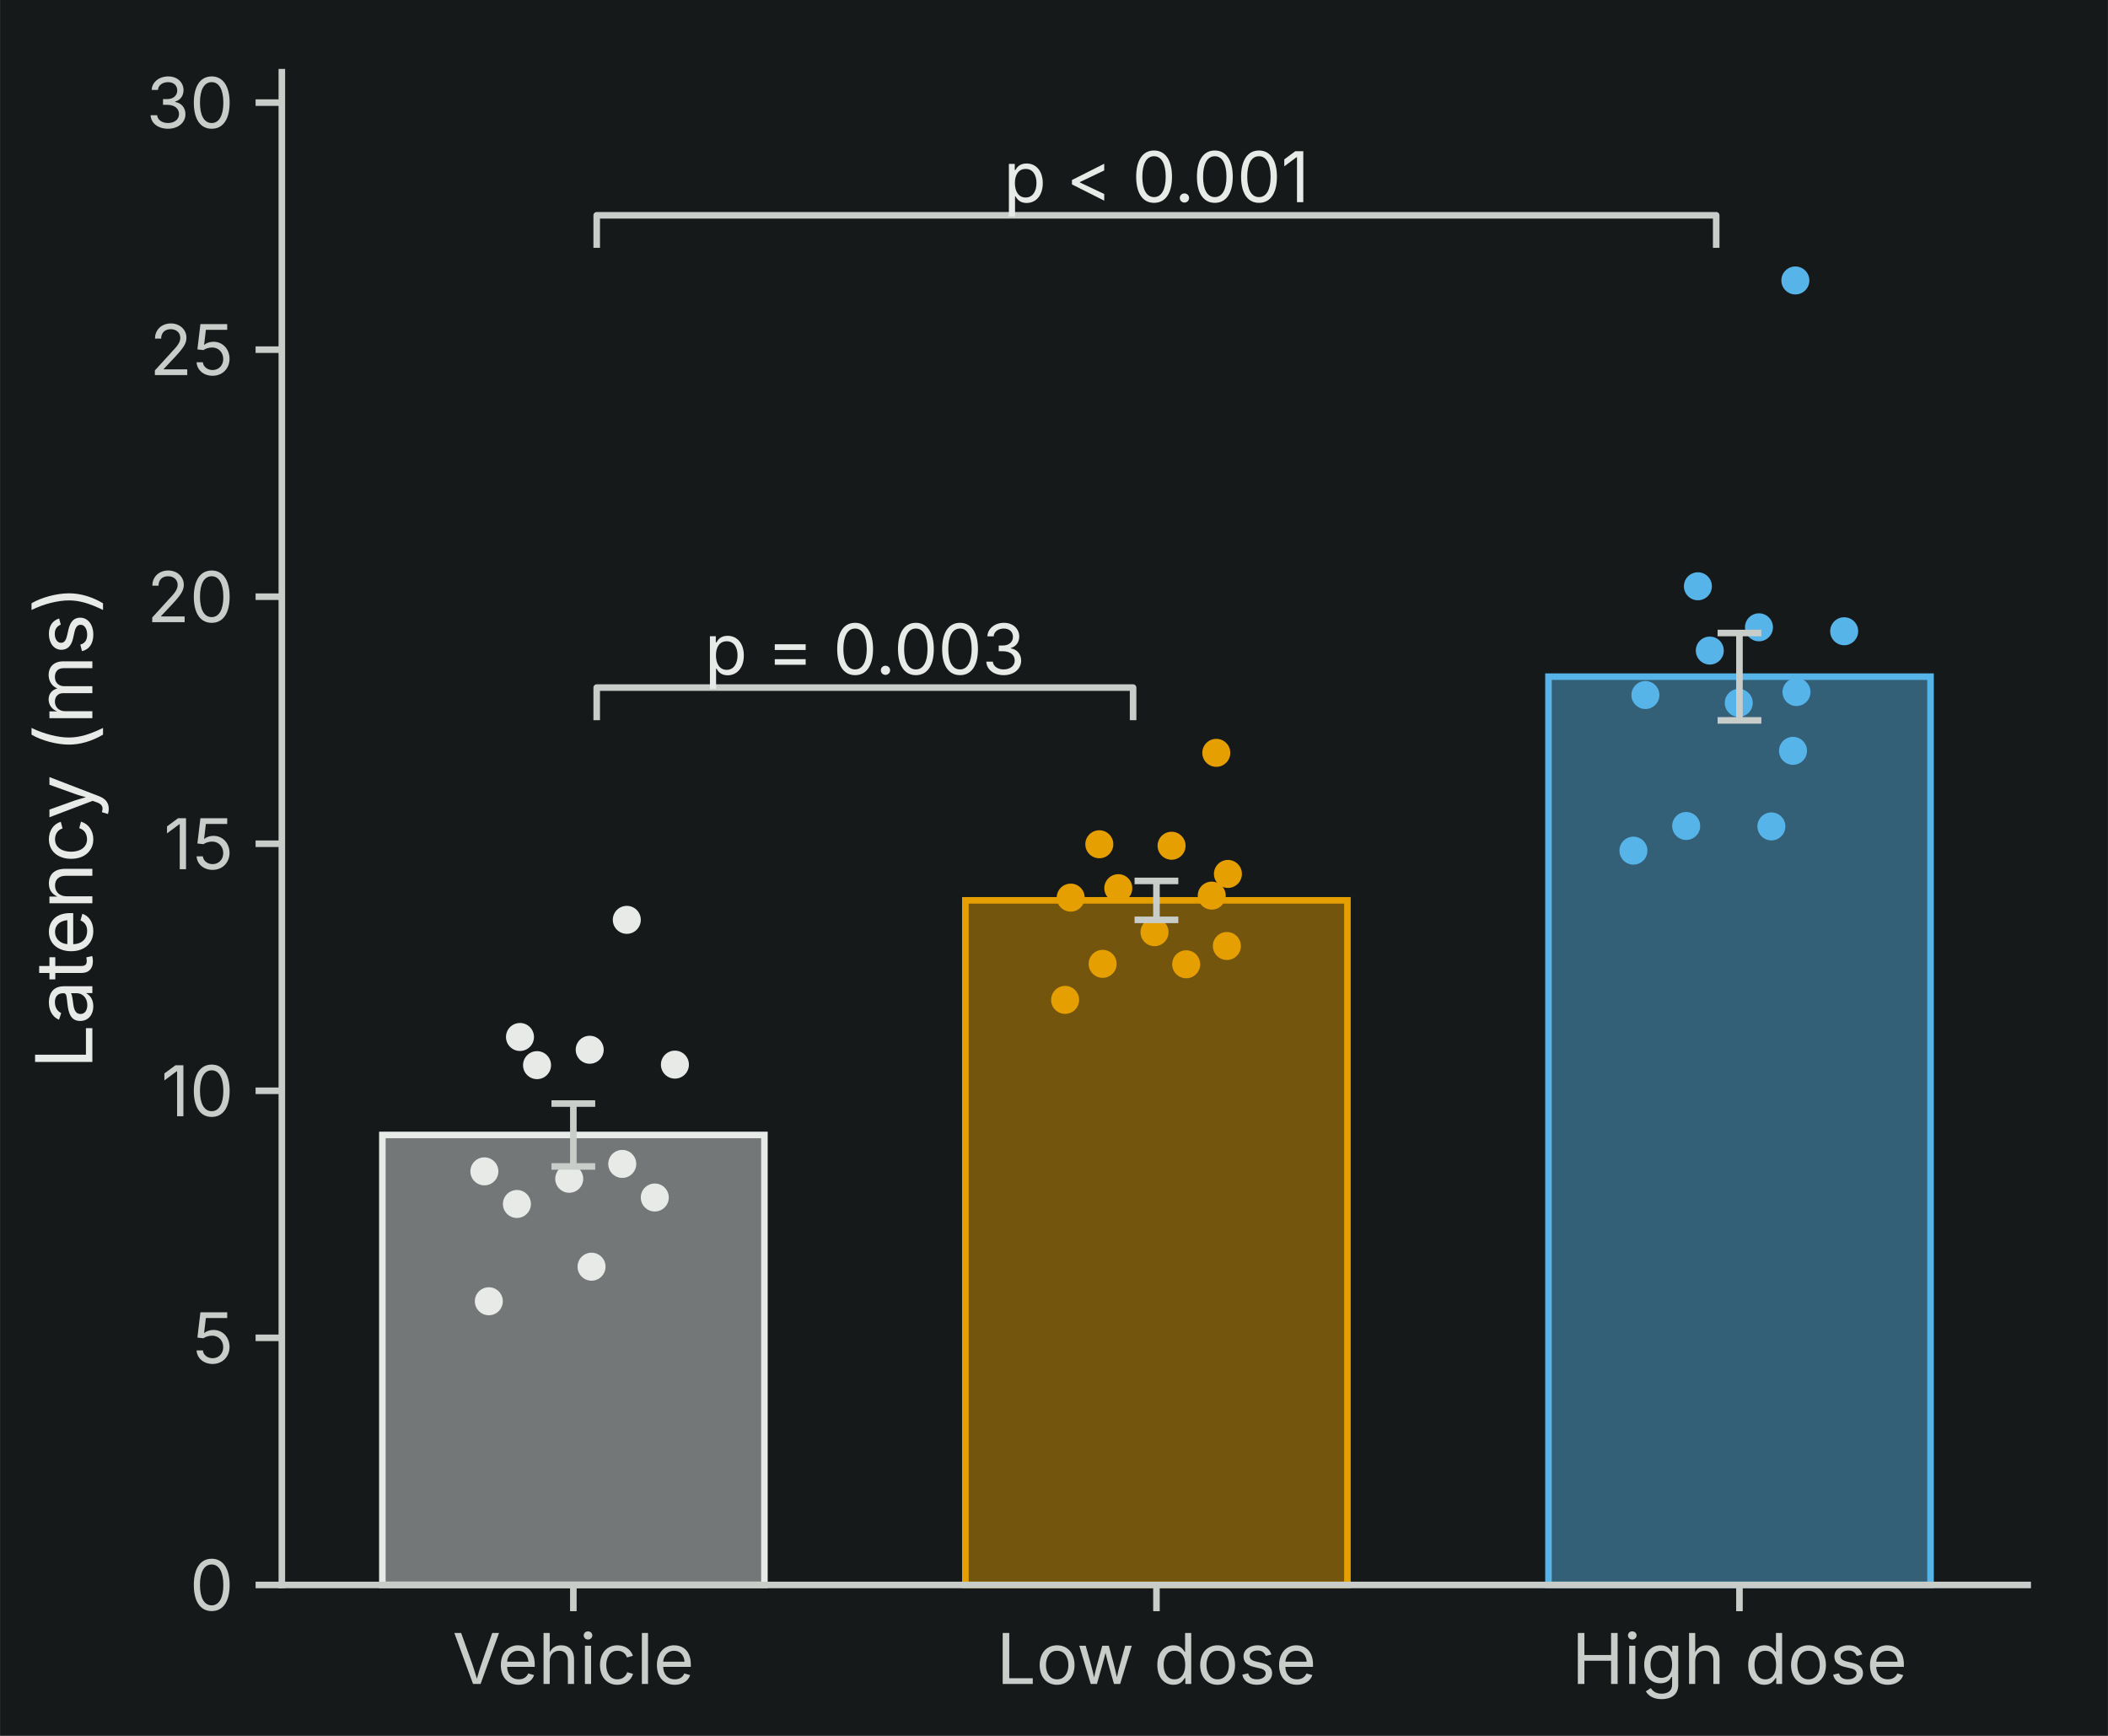
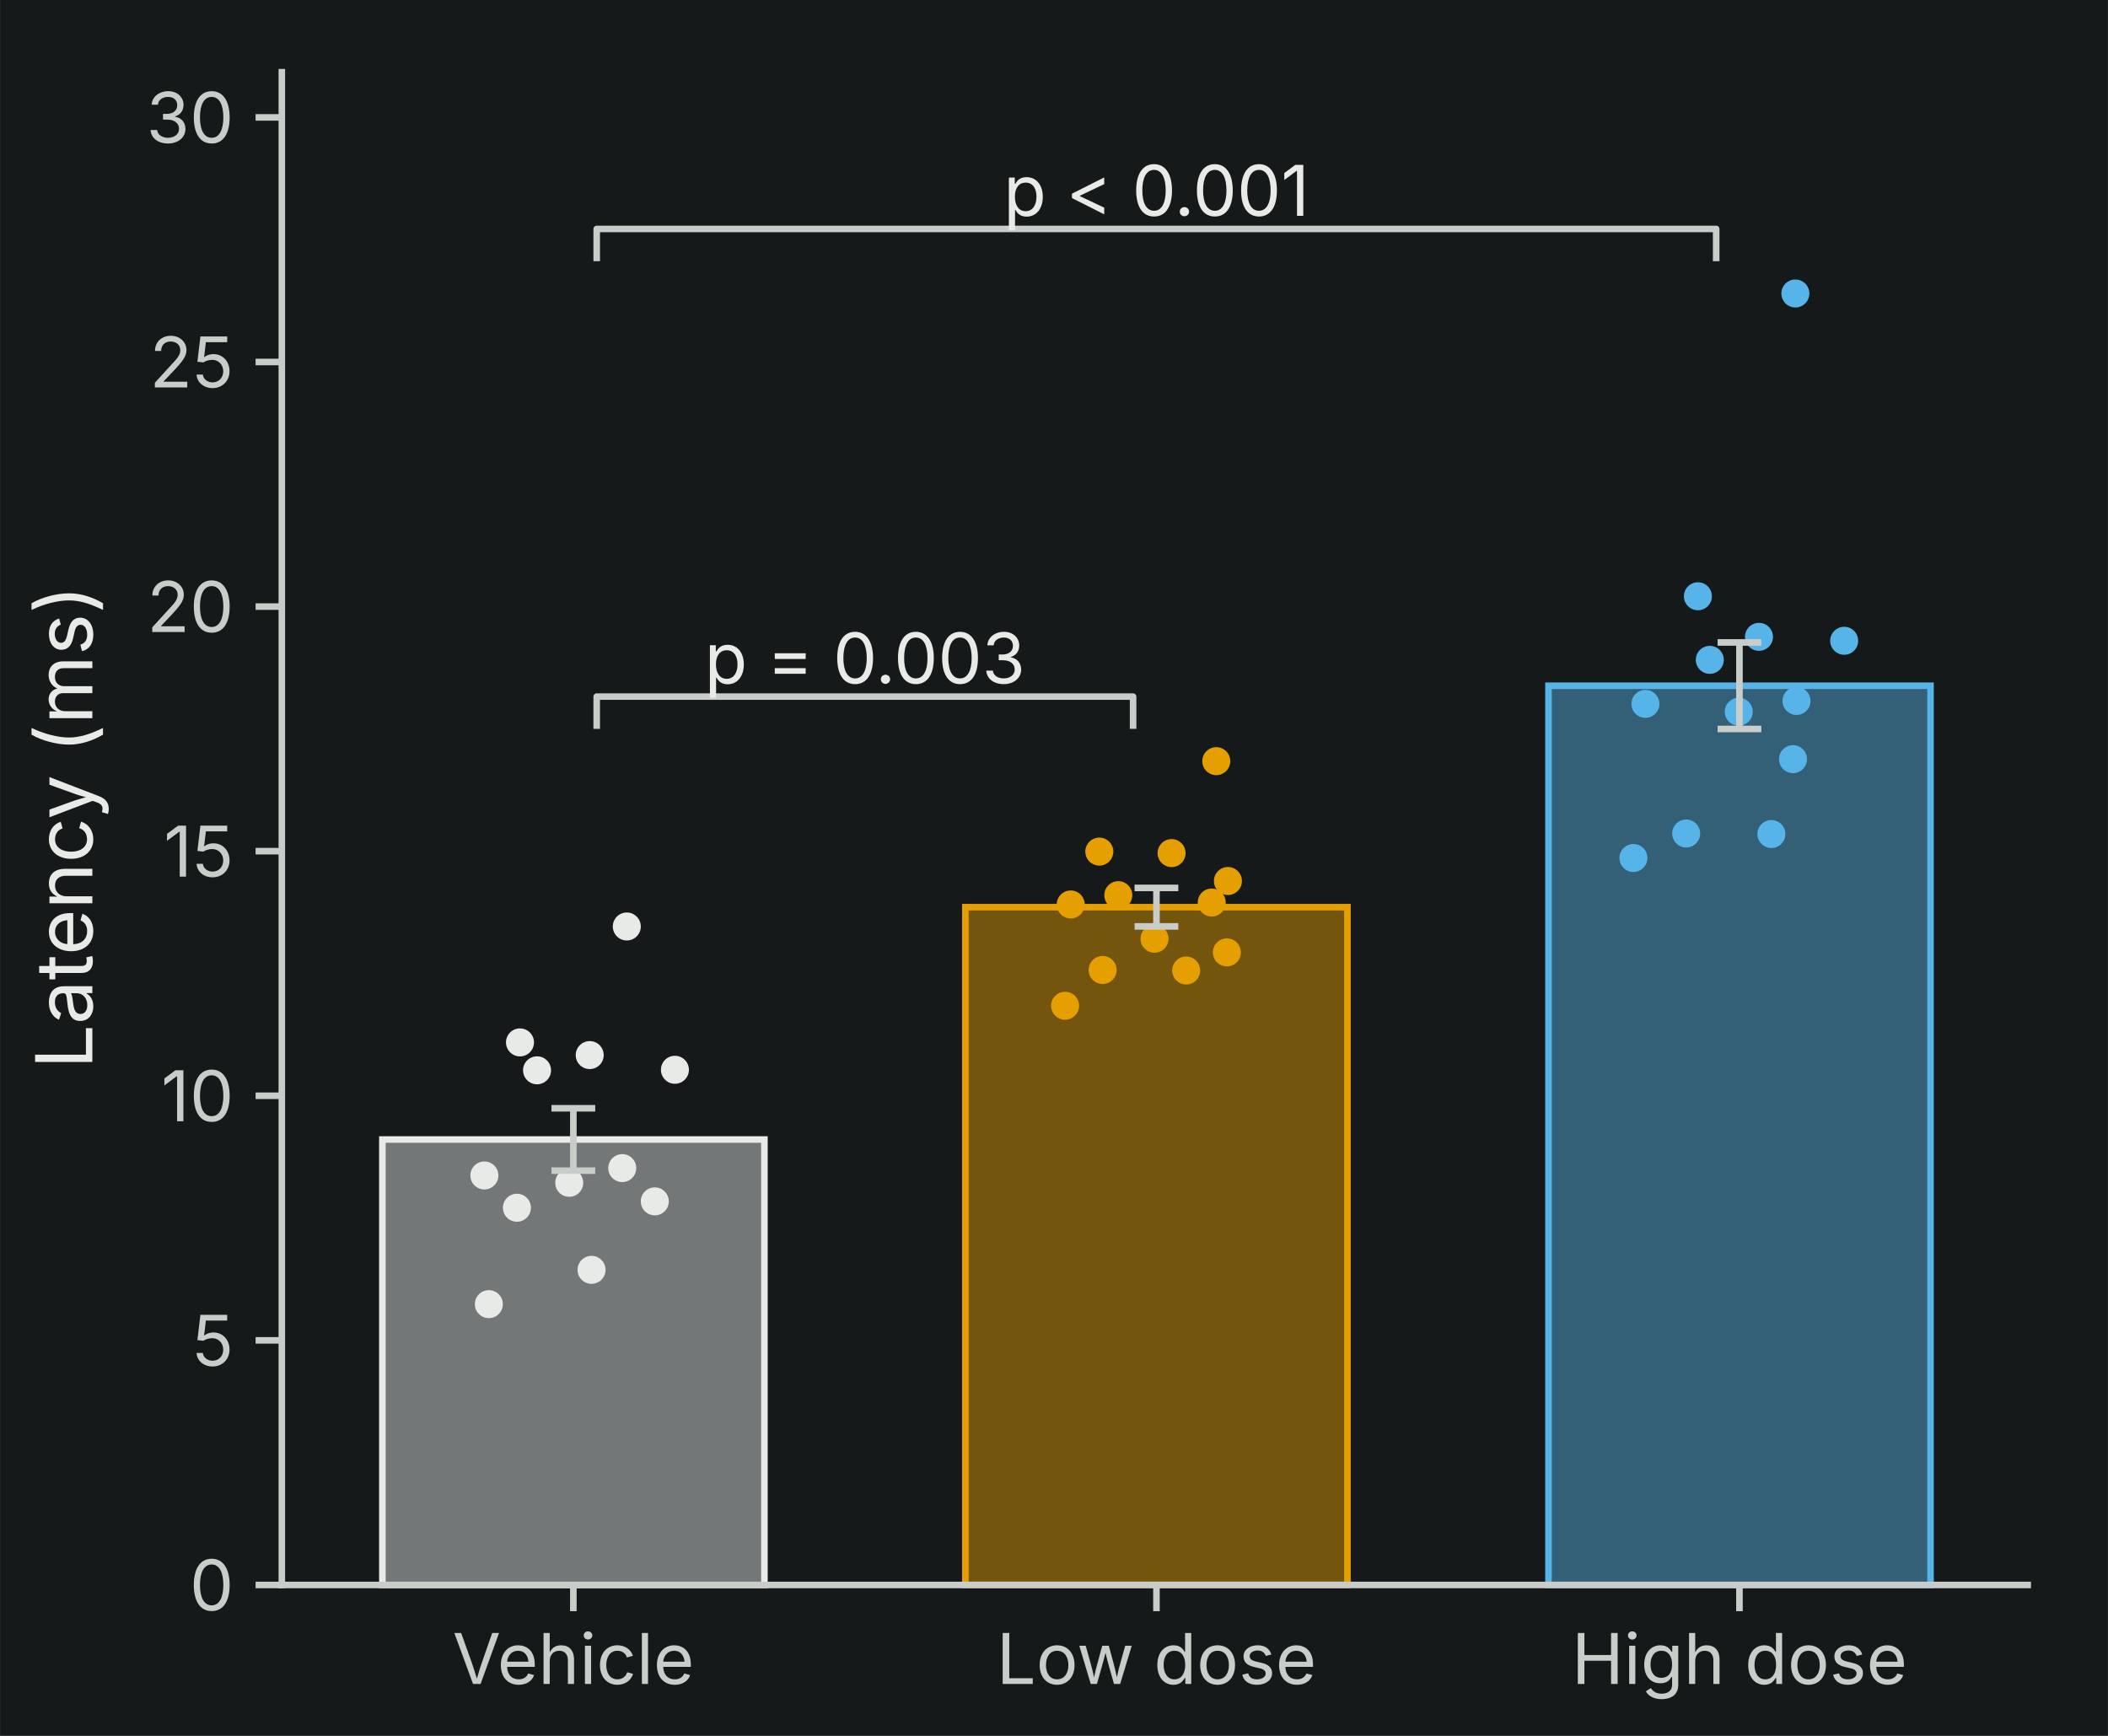
<svg xmlns="http://www.w3.org/2000/svg" version="1.1" width="85mm" height="70mm" viewBox="0 0 240.94 198.43" font-family="Inter">
  <rect id="background" width="240.94" height="198.43" fill="#16191a" />
  <g>
    <g id="plot-area" data-target="/mapping">
      <g id="series-0" data-target="/style/datasets/0">
-         <rect x="43.7" y="129.74" width="43.67" height="51.43" fill="#747777" stroke="#e8eae8" stroke-width="0.75" />
+         <rect x="43.7" y="130.26" width="43.67" height="50.92" fill="#747777" stroke="#e8eae8" stroke-width="0.75" />
        <g fill="#e8eae8">
-           <circle cx="67.4" cy="120" r="1.6" />
-           <circle cx="65.06" cy="134.75" r="1.6" />
-           <circle cx="71.64" cy="105.15" r="1.6" />
-           <circle cx="59.43" cy="118.54" r="1.6" />
-           <circle cx="74.84" cy="136.89" r="1.6" />
-           <circle cx="67.61" cy="144.8" r="1.6" />
-           <circle cx="59.08" cy="137.63" r="1.6" />
-           <circle cx="61.38" cy="121.76" r="1.6" />
-           <circle cx="55.87" cy="148.75" r="1.6" />
-           <circle cx="55.36" cy="133.9" r="1.6" />
-           <circle cx="77.14" cy="121.7" r="1.6" />
-           <circle cx="71.12" cy="133.05" r="1.6" />
+           <circle cx="67.4" cy="120.61" r="1.6" />
+           <circle cx="65.06" cy="135.21" r="1.6" />
+           <circle cx="71.64" cy="105.91" r="1.6" />
+           <circle cx="59.43" cy="119.16" r="1.6" />
+           <circle cx="74.84" cy="137.33" r="1.6" />
+           <circle cx="67.61" cy="145.16" r="1.6" />
+           <circle cx="59.08" cy="138.06" r="1.6" />
+           <circle cx="61.38" cy="122.35" r="1.6" />
+           <circle cx="55.87" cy="149.08" r="1.6" />
+           <circle cx="55.36" cy="134.37" r="1.6" />
+           <circle cx="77.14" cy="122.29" r="1.6" />
+           <circle cx="71.12" cy="133.53" r="1.6" />
        </g>
-         <line x1="65.53" y1="133.34" x2="65.53" y2="126.15" stroke="#c9cdca" stroke-width="0.75" />
-         <line x1="63.03" y1="133.34" x2="68.03" y2="133.34" stroke="#c9cdca" stroke-width="0.75" />
-         <line x1="63.03" y1="126.15" x2="68.03" y2="126.15" stroke="#c9cdca" stroke-width="0.75" />
+         <line x1="65.53" y1="133.82" x2="65.53" y2="126.69" stroke="#c9cdca" stroke-width="0.75" />
+         <line x1="63.03" y1="133.82" x2="68.03" y2="133.82" stroke="#c9cdca" stroke-width="0.75" />
+         <line x1="63.03" y1="126.69" x2="68.03" y2="126.69" stroke="#c9cdca" stroke-width="0.75" />
      </g>
      <g id="series-1" data-target="/style/datasets/1">
-         <rect x="110.34" y="102.92" width="43.67" height="78.25" fill="#74550e" stroke="#e69f00" stroke-width="0.75" />
+         <rect x="110.34" y="103.7" width="43.67" height="77.47" fill="#74550e" stroke="#e69f00" stroke-width="0.75" />
        <g fill="#e69f00">
-           <circle cx="135.58" cy="110.23" r="1.6" />
-           <circle cx="122.38" cy="102.61" r="1.6" />
-           <circle cx="131.96" cy="106.56" r="1.6" />
-           <circle cx="140.35" cy="99.9" r="1.6" />
-           <circle cx="138.5" cy="102.38" r="1.6" />
-           <circle cx="121.74" cy="114.3" r="1.6" />
-           <circle cx="140.23" cy="108.14" r="1.6" />
-           <circle cx="125.65" cy="96.51" r="1.6" />
-           <circle cx="133.91" cy="96.68" r="1.6" />
-           <circle cx="127.82" cy="101.53" r="1.6" />
-           <circle cx="126.03" cy="110.18" r="1.6" />
-           <circle cx="139.02" cy="86.06" r="1.6" />
+           <circle cx="135.58" cy="110.94" r="1.6" />
+           <circle cx="122.38" cy="103.39" r="1.6" />
+           <circle cx="131.96" cy="107.31" r="1.6" />
+           <circle cx="140.35" cy="100.71" r="1.6" />
+           <circle cx="138.5" cy="103.17" r="1.6" />
+           <circle cx="121.74" cy="114.97" r="1.6" />
+           <circle cx="140.23" cy="108.87" r="1.6" />
+           <circle cx="125.65" cy="97.35" r="1.6" />
+           <circle cx="133.91" cy="97.52" r="1.6" />
+           <circle cx="127.82" cy="102.33" r="1.6" />
+           <circle cx="126.03" cy="110.88" r="1.6" />
+           <circle cx="139.02" cy="87.01" r="1.6" />
        </g>
-         <line x1="132.18" y1="105.15" x2="132.18" y2="100.7" stroke="#c9cdca" stroke-width="0.75" />
-         <line x1="129.68" y1="105.15" x2="134.68" y2="105.15" stroke="#c9cdca" stroke-width="0.75" />
-         <line x1="129.68" y1="100.7" x2="134.68" y2="100.7" stroke="#c9cdca" stroke-width="0.75" />
+         <line x1="132.18" y1="105.9" x2="132.18" y2="101.5" stroke="#c9cdca" stroke-width="0.75" />
+         <line x1="129.68" y1="105.9" x2="134.68" y2="105.9" stroke="#c9cdca" stroke-width="0.75" />
+         <line x1="129.68" y1="101.5" x2="134.68" y2="101.5" stroke="#c9cdca" stroke-width="0.75" />
      </g>
      <g id="series-2" data-target="/style/datasets/2">
-         <rect x="176.99" y="77.35" width="43.67" height="103.82" fill="#335f77" stroke="#56b4e9" stroke-width="0.75" />
+         <rect x="176.99" y="78.39" width="43.67" height="102.79" fill="#335f77" stroke="#56b4e9" stroke-width="0.75" />
        <g fill="#56b4e9">
-           <circle cx="210.79" cy="72.16" r="1.6" />
-           <circle cx="205.34" cy="79.11" r="1.6" />
-           <circle cx="202.47" cy="94.47" r="1.6" />
-           <circle cx="201.05" cy="71.71" r="1.6" />
-           <circle cx="192.73" cy="94.42" r="1.6" />
-           <circle cx="188.07" cy="79.45" r="1.6" />
-           <circle cx="194.07" cy="67.02" r="1.6" />
-           <circle cx="195.43" cy="74.37" r="1.6" />
-           <circle cx="186.7" cy="97.24" r="1.6" />
-           <circle cx="204.94" cy="85.83" r="1.6" />
-           <circle cx="198.74" cy="80.35" r="1.6" />
-           <circle cx="205.21" cy="32.06" r="1.6" />
+           <circle cx="210.79" cy="73.25" r="1.6" />
+           <circle cx="205.34" cy="80.13" r="1.6" />
+           <circle cx="202.47" cy="95.34" r="1.6" />
+           <circle cx="201.05" cy="72.8" r="1.6" />
+           <circle cx="192.73" cy="95.28" r="1.6" />
+           <circle cx="188.07" cy="80.46" r="1.6" />
+           <circle cx="194.07" cy="68.16" r="1.6" />
+           <circle cx="195.43" cy="75.43" r="1.6" />
+           <circle cx="186.7" cy="98.08" r="1.6" />
+           <circle cx="204.94" cy="86.78" r="1.6" />
+           <circle cx="198.74" cy="81.36" r="1.6" />
+           <circle cx="205.21" cy="33.55" r="1.6" />
        </g>
-         <line x1="198.82" y1="82.35" x2="198.82" y2="72.36" stroke="#c9cdca" stroke-width="0.75" />
-         <line x1="196.32" y1="82.35" x2="201.32" y2="82.35" stroke="#c9cdca" stroke-width="0.75" />
-         <line x1="196.32" y1="72.36" x2="201.32" y2="72.36" stroke="#c9cdca" stroke-width="0.75" />
+         <line x1="198.82" y1="83.33" x2="198.82" y2="73.44" stroke="#c9cdca" stroke-width="0.75" />
+         <line x1="196.32" y1="83.33" x2="201.32" y2="83.33" stroke="#c9cdca" stroke-width="0.75" />
+         <line x1="196.32" y1="73.44" x2="201.32" y2="73.44" stroke="#c9cdca" stroke-width="0.75" />
      </g>
      <g id="annotation-0" data-target="/annotations/0">
-         <polyline points="68.2,82.33 68.2,78.6 129.51,78.6 129.51,82.33" fill="none" stroke="#c9cdca" stroke-width="0.75" stroke-linejoin="round" />
-         <text x="98.85" y="77.1" font-size="8" text-anchor="middle" fill="#e8eae8">p = 0.003</text>
+         <polyline points="68.2,83.32 68.2,79.63 129.51,79.63 129.51,83.32" fill="none" stroke="#c9cdca" stroke-width="0.75" stroke-linejoin="round" />
+         <text x="98.85" y="78.13" font-size="8" text-anchor="middle" fill="#e8eae8">p = 0.003</text>
      </g>
      <g id="annotation-1" data-target="/annotations/1">
-         <polyline points="68.2,28.33 68.2,24.61 196.16,24.61 196.16,28.33" fill="none" stroke="#c9cdca" stroke-width="0.75" stroke-linejoin="round" />
-         <text x="132.18" y="23.11" font-size="8" text-anchor="middle" fill="#e8eae8">p &lt; 0.001</text>
+         <polyline points="68.2,29.86 68.2,26.17 196.16,26.17 196.16,29.86" fill="none" stroke="#c9cdca" stroke-width="0.75" stroke-linejoin="round" />
+         <text x="132.18" y="24.67" font-size="8" text-anchor="middle" fill="#e8eae8">p &lt; 0.001</text>
      </g>
    </g>
    <g id="axis-x" data-target="/axes/x">
      <line x1="31.83" y1="181.18" x2="232.14" y2="181.18" stroke="#c9cdca" stroke-width="0.75" />
      <line x1="65.53" y1="181.18" x2="65.53" y2="184.18" stroke="#c9cdca" stroke-width="0.75" />
      <line x1="132.18" y1="181.18" x2="132.18" y2="184.18" stroke="#c9cdca" stroke-width="0.75" />
      <line x1="198.82" y1="181.18" x2="198.82" y2="184.18" stroke="#c9cdca" stroke-width="0.75" />
      <g id="axis-x-labels" data-target="/axes/x/ticks">
        <text x="65.53" y="192.5" font-size="8" text-anchor="middle" fill="#c9cdca">Vehicle</text>
        <text x="132.18" y="192.5" font-size="8" text-anchor="middle" fill="#c9cdca">Low dose</text>
        <text x="198.82" y="192.5" font-size="8" text-anchor="middle" fill="#c9cdca">High dose</text>
      </g>
    </g>
    <g id="axis-y" data-target="/axes/y">
      <line x1="32.21" y1="7.88" x2="32.21" y2="181.55" stroke="#c9cdca" stroke-width="0.75" />
      <line x1="29.21" y1="181.18" x2="32.21" y2="181.18" stroke="#c9cdca" stroke-width="0.75" />
-       <line x1="29.21" y1="152.93" x2="32.21" y2="152.93" stroke="#c9cdca" stroke-width="0.75" />
-       <line x1="29.21" y1="124.69" x2="32.21" y2="124.69" stroke="#c9cdca" stroke-width="0.75" />
-       <line x1="29.21" y1="96.45" x2="32.21" y2="96.45" stroke="#c9cdca" stroke-width="0.75" />
-       <line x1="29.21" y1="68.21" x2="32.21" y2="68.21" stroke="#c9cdca" stroke-width="0.75" />
-       <line x1="29.21" y1="39.97" x2="32.21" y2="39.97" stroke="#c9cdca" stroke-width="0.75" />
-       <line x1="29.21" y1="11.73" x2="32.21" y2="11.73" stroke="#c9cdca" stroke-width="0.75" />
+       <line x1="29.21" y1="153.22" x2="32.21" y2="153.22" stroke="#c9cdca" stroke-width="0.75" />
+       <line x1="29.21" y1="125.26" x2="32.21" y2="125.26" stroke="#c9cdca" stroke-width="0.75" />
+       <line x1="29.21" y1="97.3" x2="32.21" y2="97.3" stroke="#c9cdca" stroke-width="0.75" />
+       <line x1="29.21" y1="69.34" x2="32.21" y2="69.34" stroke="#c9cdca" stroke-width="0.75" />
+       <line x1="29.21" y1="41.38" x2="32.21" y2="41.38" stroke="#c9cdca" stroke-width="0.75" />
+       <line x1="29.21" y1="13.42" x2="32.21" y2="13.42" stroke="#c9cdca" stroke-width="0.75" />
      <g id="axis-y-labels" data-target="/axes/y/ticks">
        <text x="26.71" y="184.09" font-size="8" text-anchor="end" fill="#c9cdca">0</text>
-         <text x="26.71" y="155.84" font-size="8" text-anchor="end" fill="#c9cdca">5</text>
-         <text x="26.71" y="127.6" font-size="8" text-anchor="end" fill="#c9cdca">10</text>
-         <text x="26.71" y="99.36" font-size="8" text-anchor="end" fill="#c9cdca">15</text>
-         <text x="26.71" y="71.12" font-size="8" text-anchor="end" fill="#c9cdca">20</text>
-         <text x="26.71" y="42.88" font-size="8" text-anchor="end" fill="#c9cdca">25</text>
-         <text x="26.71" y="14.64" font-size="8" text-anchor="end" fill="#c9cdca">30</text>
+         <text x="26.71" y="156.13" font-size="8" text-anchor="end" fill="#c9cdca">5</text>
+         <text x="26.71" y="128.17" font-size="8" text-anchor="end" fill="#c9cdca">10</text>
+         <text x="26.71" y="100.21" font-size="8" text-anchor="end" fill="#c9cdca">15</text>
+         <text x="26.71" y="72.25" font-size="8" text-anchor="end" fill="#c9cdca">20</text>
+         <text x="26.71" y="44.29" font-size="8" text-anchor="end" fill="#c9cdca">25</text>
+         <text x="26.71" y="16.33" font-size="8" text-anchor="end" fill="#c9cdca">30</text>
      </g>
    </g>
    <g id="axis-y-title" data-target="/axes/y/title">
      <text x="10.55" y="94.53" font-size="9" text-anchor="middle" fill="#e8eae8" transform="rotate(-90 10.55 94.53)">Latency (ms)</text>
    </g>
  </g>
</svg>
